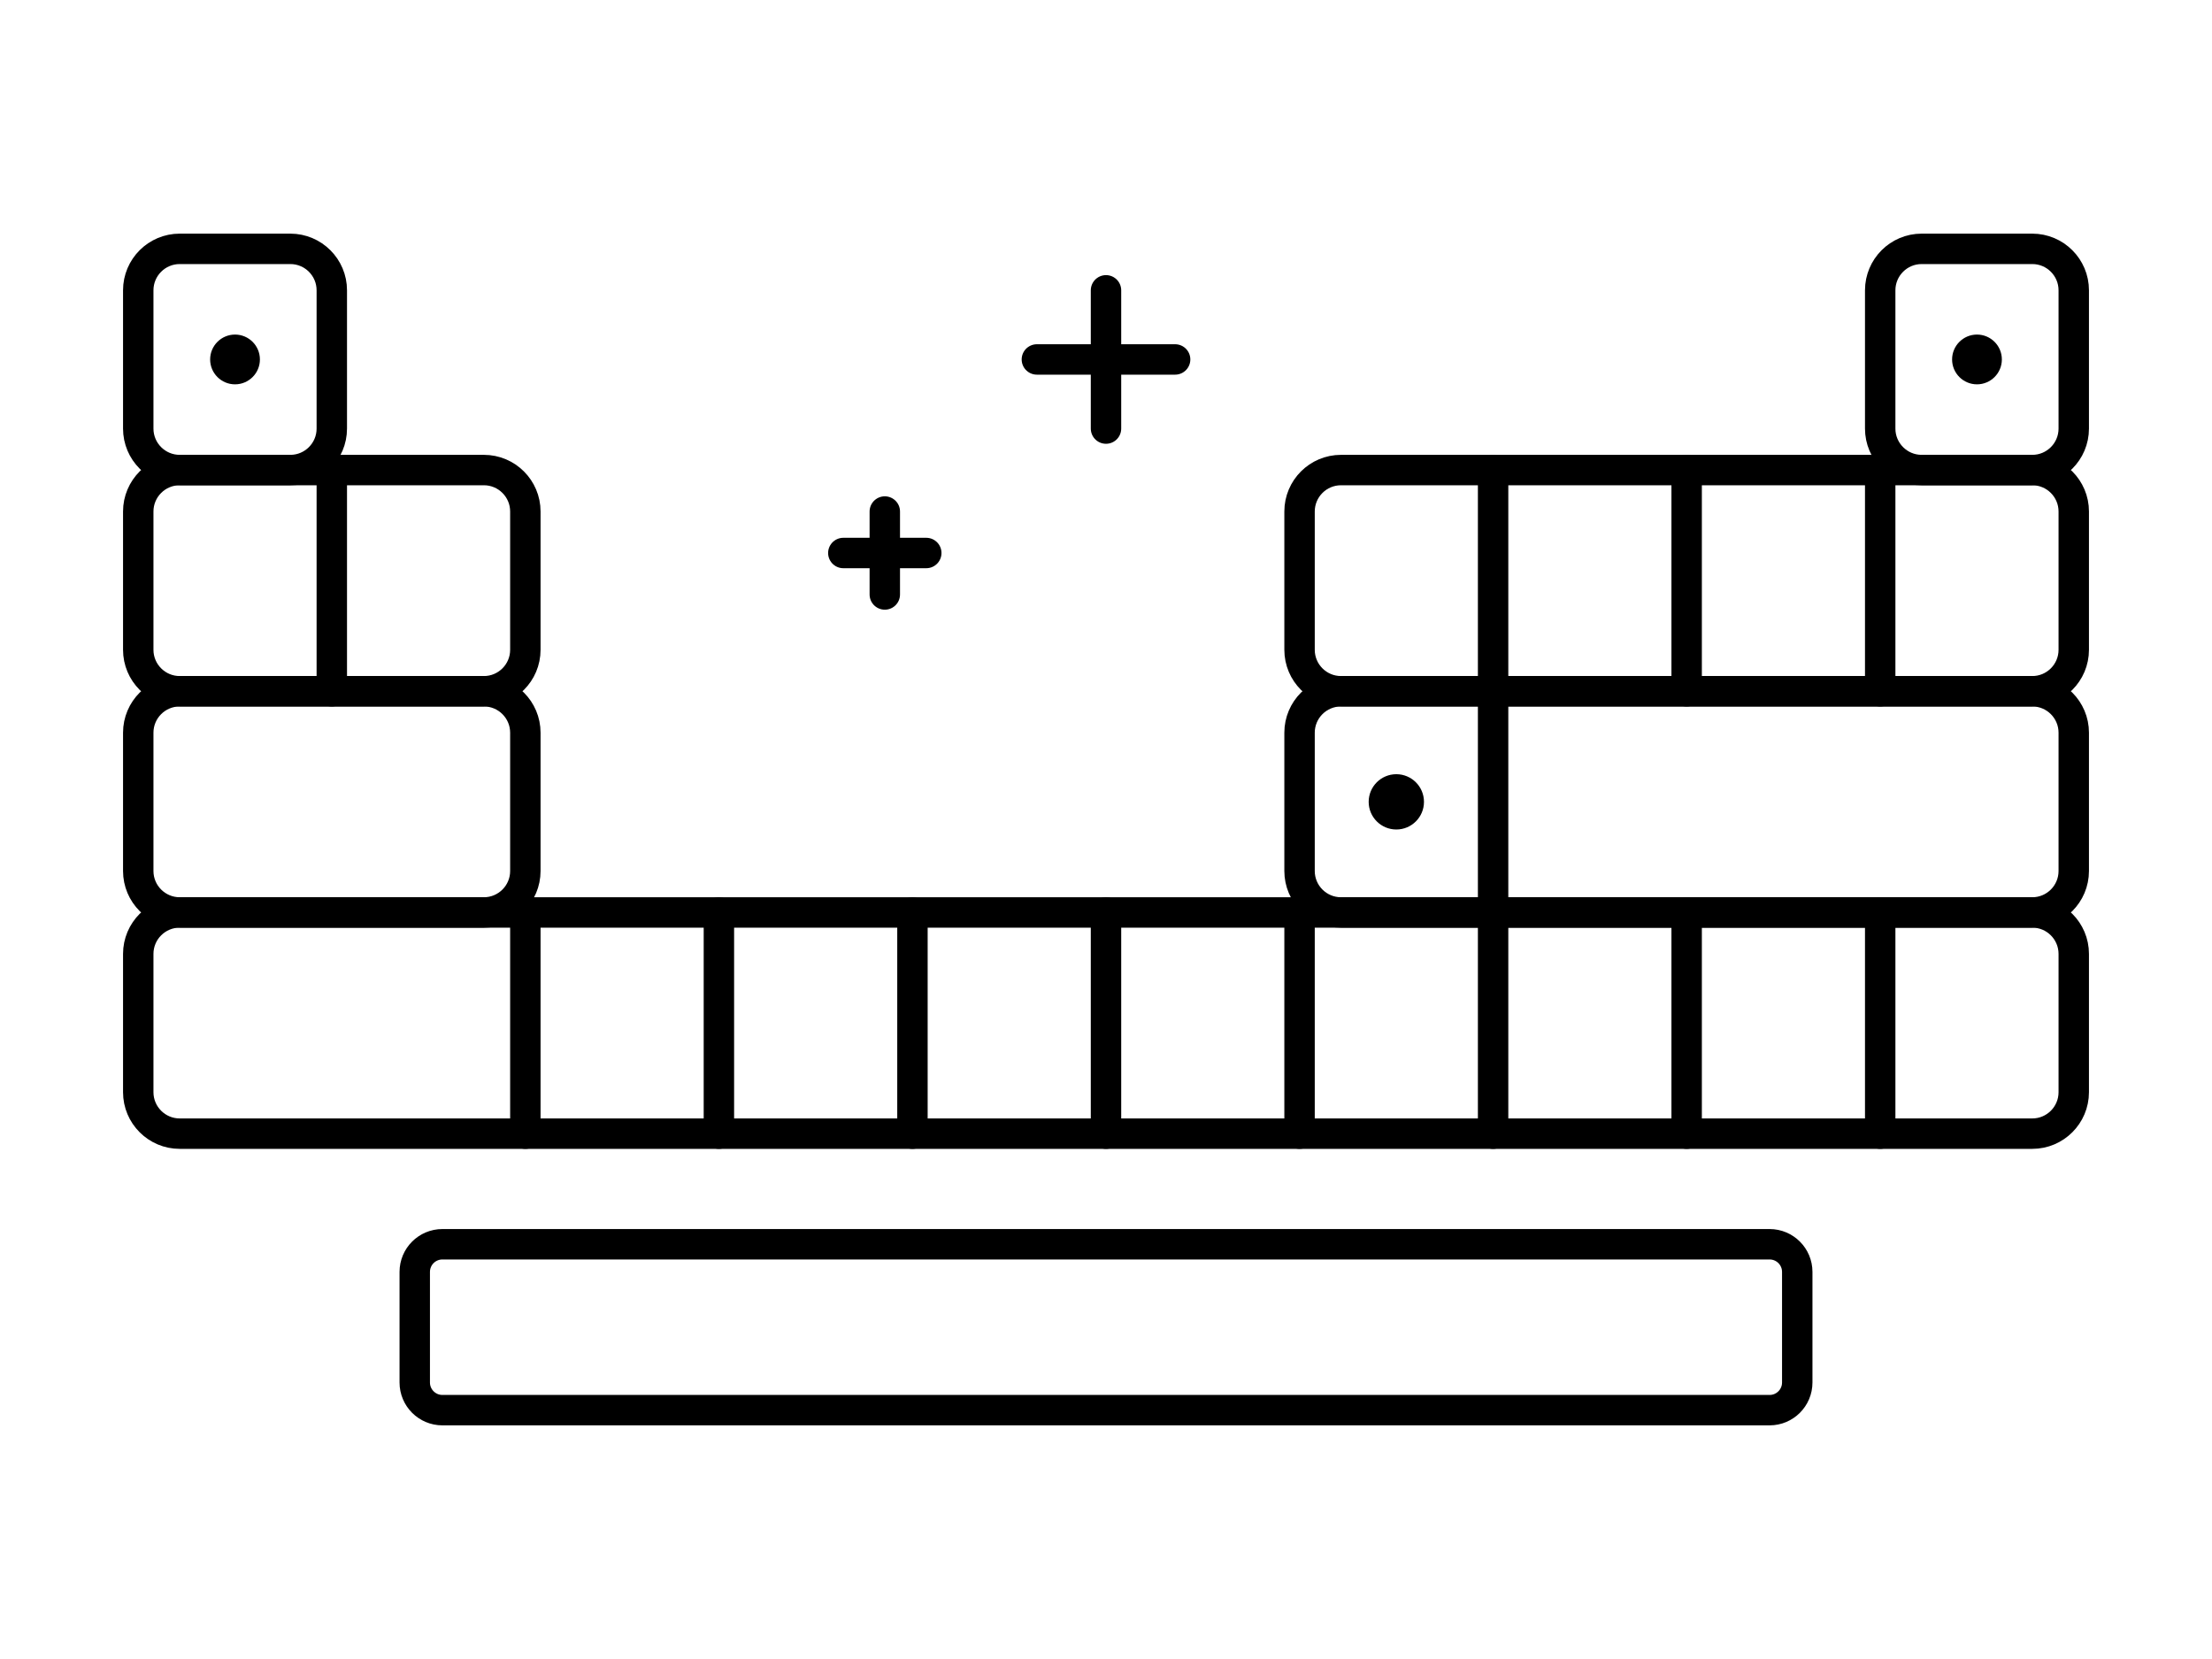
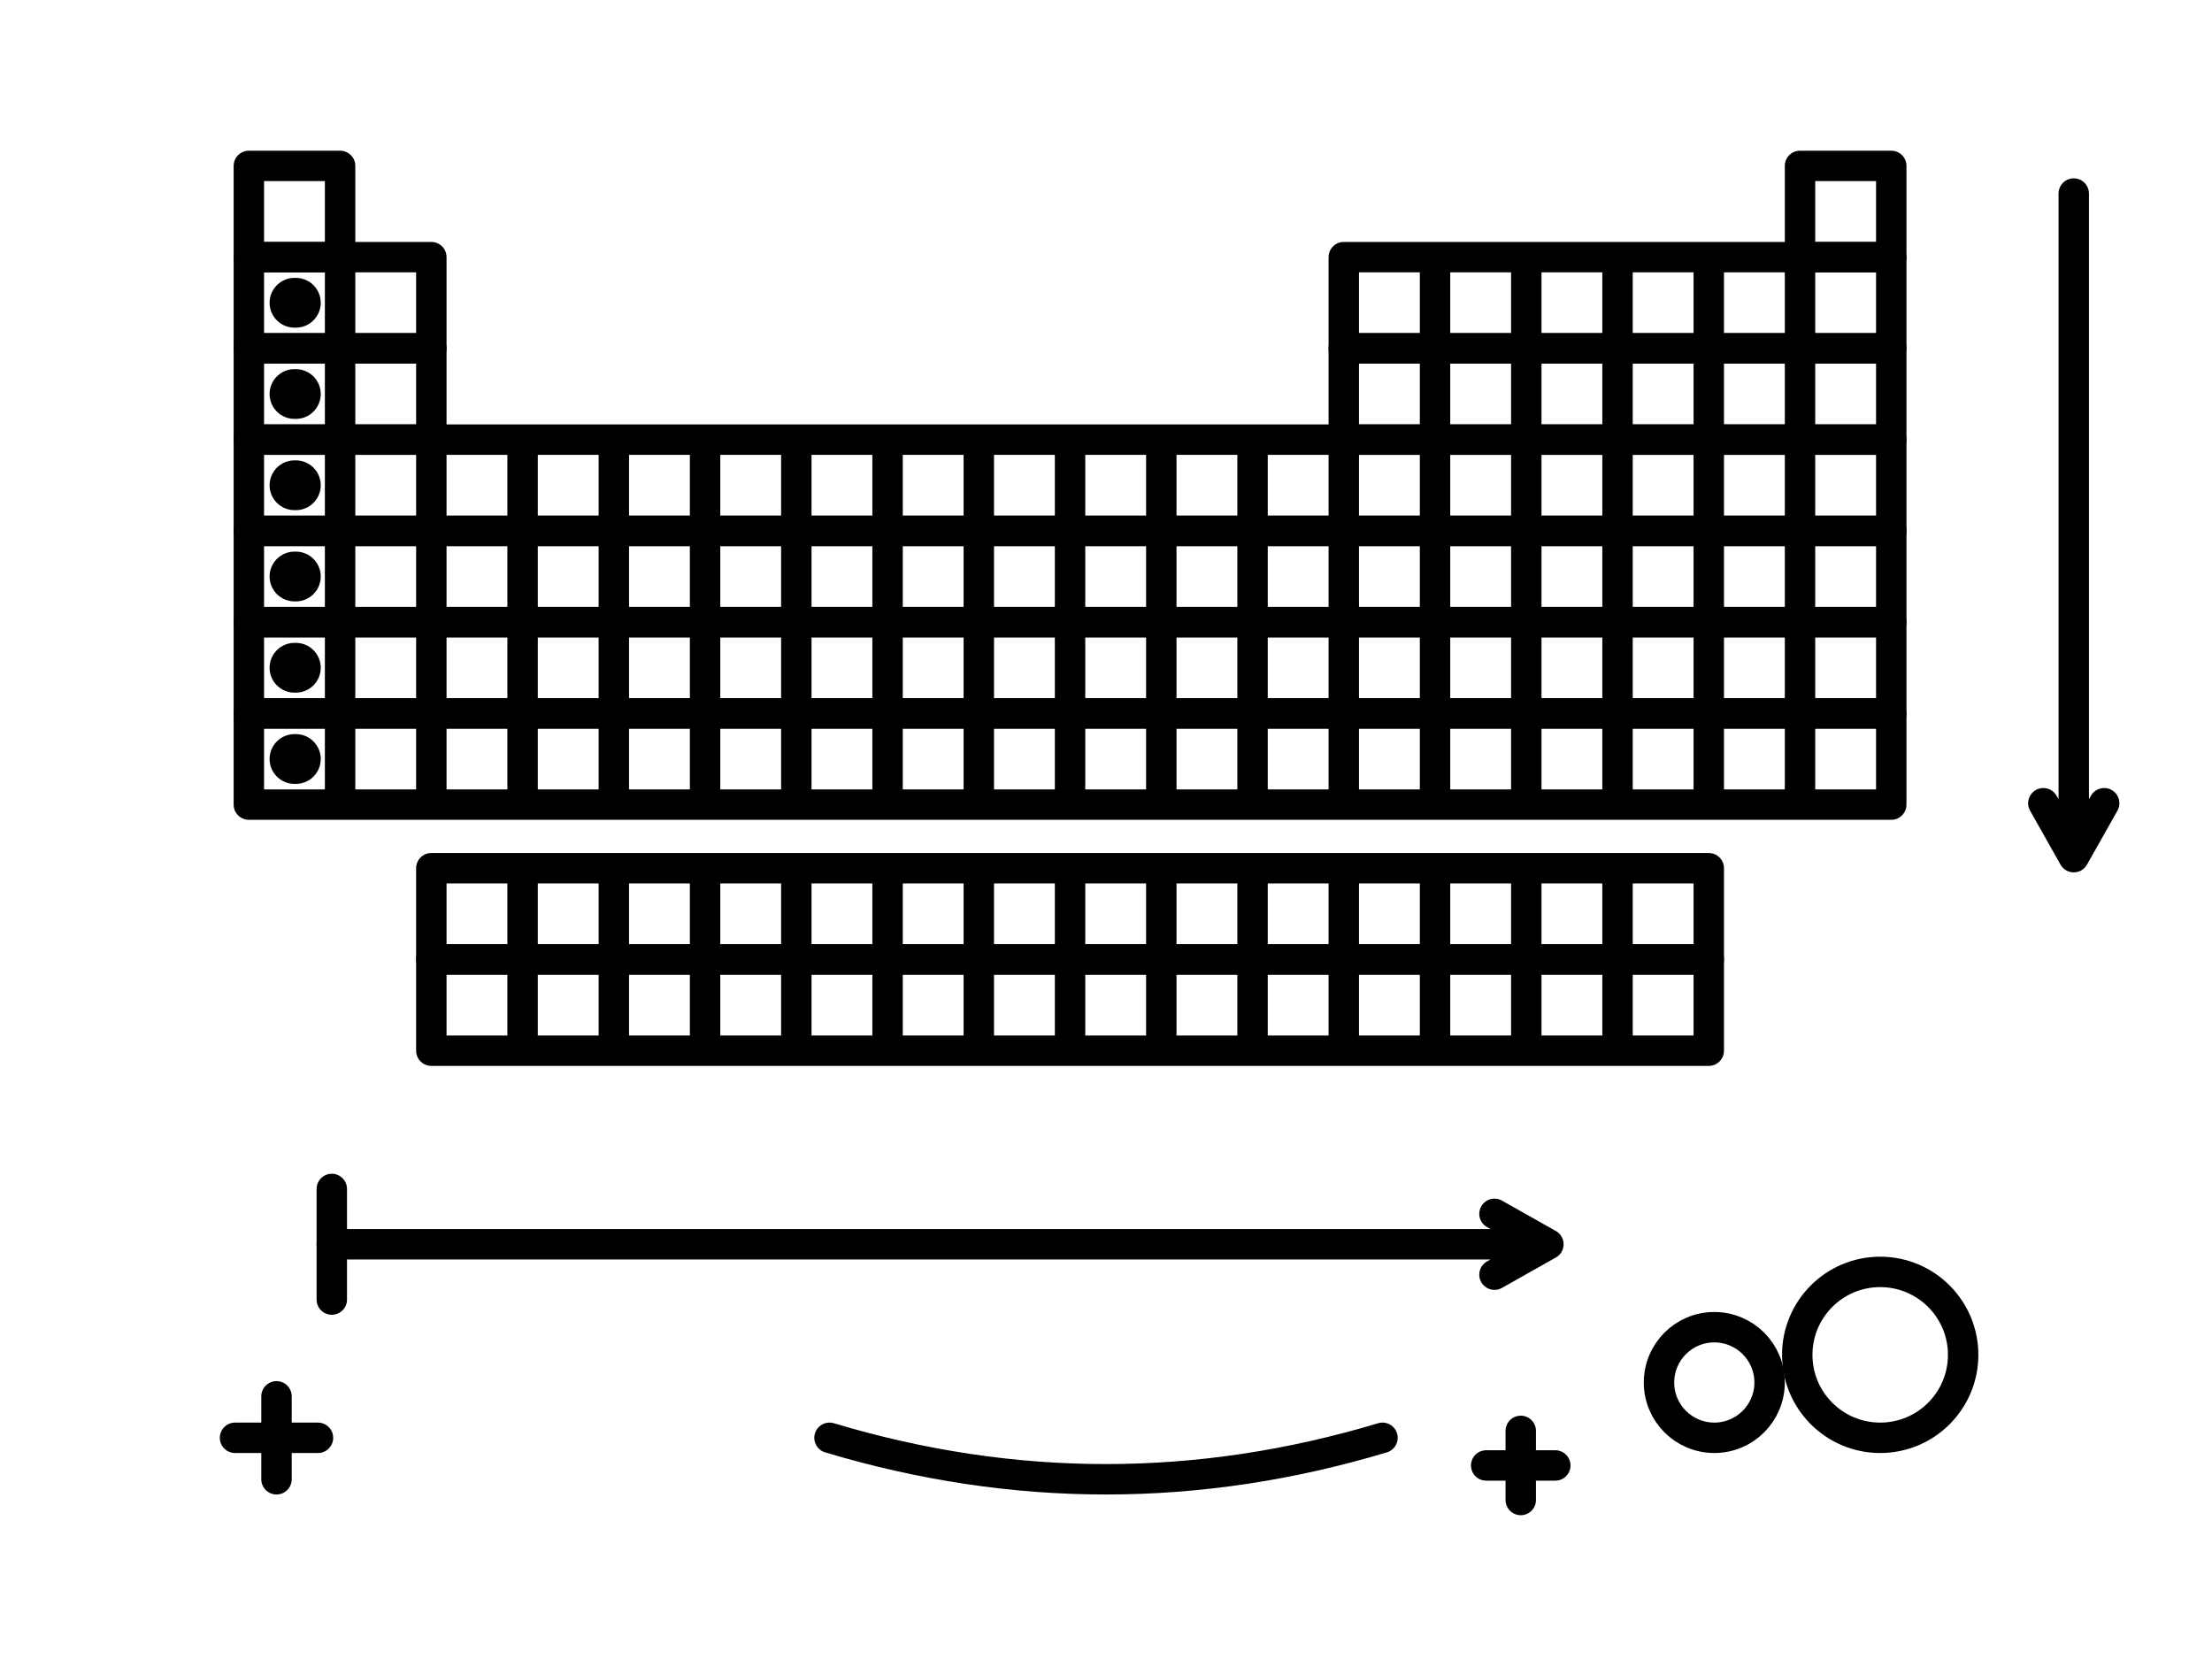
<svg xmlns="http://www.w3.org/2000/svg" viewBox="0 0 160 120" fill="none" stroke="#000" stroke-width="2.2" stroke-linecap="round" stroke-linejoin="round">
-   <rect x="10" y="18" width="14" height="16" rx="3" />
-   <rect x="136" y="18" width="14" height="16" rx="3" />
-   <rect x="10" y="34" width="28" height="16" rx="3" />
-   <rect x="94" y="34" width="56" height="16" rx="3" />
-   <rect x="10" y="50" width="28" height="16" rx="3" />
-   <rect x="94" y="50" width="56" height="16" rx="3" />
-   <rect x="10" y="66" width="140" height="16" rx="3" />
-   <rect x="30" y="90" width="100" height="12" rx="2" />
-   <path d="M24 34V50M38 66V82M52 66V82M66 66V82M80 66V82M94 66V82M108 66V82M122 66V82M136 66V82" />
-   <path d="M108 34V50M122 34V50M136 34V50M108 50V66" />
-   <circle cx="17" cy="26" r="1.8" fill="#000" stroke="none" />
-   <circle cx="143" cy="26" r="1.8" fill="#000" stroke="none" />
-   <circle cx="101" cy="58" r="2" fill="#000" stroke="none" />
-   <path d="M80 21V31M75 26H85" />
-   <path d="M64 37V43M61 40H67" />
+   <path d="M18 12h6.6v6.6h-6.6z" />
+   <path d="M130.2 12h6.6v6.6h-6.6z" />
+   <path d="M18 18.6h13.2v6.6h-13.2zM24.6 18.6v6.6" />
+   <path d="M97.2 18.6h39.6v6.6h-39.6zM103.8 18.6v6.6M110.4 18.6v6.6M117 18.6v6.6M123.6 18.6v6.6M130.2 18.6v6.6" />
+   <path d="M18 25.2h13.2v6.6h-13.2zM24.6 25.2v6.6" />
+   <path d="M97.2 25.2h39.6v6.6h-39.6zM103.8 25.2v6.6M110.4 25.2v6.6M117 25.2v6.6M123.6 25.2v6.6M130.2 25.2v6.6" />
+   <path d="M18 31.8h118.8v6.6h-118.8zM24.6 31.8v6.6M31.2 31.8v6.6M37.8 31.8v6.6M44.4 31.8v6.6M51 31.8v6.6M57.6 31.8v6.6M64.2 31.8v6.6M70.8 31.8v6.6M77.4 31.8v6.6M84 31.8v6.6M90.6 31.8v6.6M97.2 31.8v6.6M103.8 31.8v6.6M110.4 31.8v6.6M117 31.8v6.6M123.6 31.8v6.6M130.2 31.8v6.6" />
+   <path d="M18 38.4h118.8v6.6h-118.8zM24.6 38.4v6.6M31.2 38.4v6.6M37.8 38.4v6.6M44.4 38.4v6.6M51 38.4v6.6M57.6 38.4v6.6M64.2 38.4v6.6M70.8 38.4v6.6M77.4 38.4v6.6M84 38.4v6.6M90.6 38.4v6.6M97.2 38.4v6.6M103.8 38.4v6.6M110.4 38.4v6.6M117 38.4v6.6M123.6 38.4v6.6M130.2 38.4v6.6" />
+   <path d="M18 45h118.8v6.6h-118.8zM24.6 45v6.6M31.2 45v6.6M37.8 45v6.6M44.4 45v6.6M51 45v6.6M57.6 45v6.6M64.2 45v6.6M70.8 45v6.6M77.4 45v6.6M84 45v6.6M90.6 45v6.6M97.2 45v6.6M103.8 45v6.6M110.4 45v6.6M117 45v6.6M123.6 45v6.6M130.2 45v6.6" />
+   <path d="M18 51.6h118.8v6.6h-118.8zM24.6 51.6v6.6M31.2 51.6v6.6M37.8 51.6v6.6M44.4 51.6v6.6M51 51.6v6.6M57.6 51.6v6.6M64.2 51.6v6.6M70.8 51.6v6.6M77.4 51.6v6.6M84 51.6v6.6M90.6 51.6v6.6M97.2 51.6v6.6M103.8 51.6v6.6M110.4 51.6v6.6M117 51.6v6.6M123.6 51.6v6.6M130.2 51.6v6.6" />
+   <path d="M31.2 62.8h92.4v6.6h-92.4zM37.8 62.8v6.6M44.4 62.8v6.6M51 62.8v6.6M57.6 62.8v6.6M64.2 62.8v6.6M70.8 62.8v6.6M77.4 62.8v6.6M84 62.8v6.6M90.6 62.8v6.6M97.2 62.8v6.6M103.8 62.8v6.6M110.4 62.8v6.6M117 62.8v6.6" />
+   <path d="M31.2 69.4h92.4v6.6h-92.4zM37.8 69.4v6.6M44.4 69.4v6.6M51 69.4v6.6M57.6 69.4v6.6M64.2 69.4v6.6M70.8 69.4v6.6M77.4 69.4v6.6M84 69.4v6.6M90.6 69.4v6.6M97.2 69.4v6.6M103.8 69.4v6.6M110.4 69.4v6.6M117 69.4v6.6" />
+   <path d="M21.3 21.9h.1M21.3 28.5h.1M21.3 35.1h.1M21.3 41.7h.1M21.3 48.3h.1M21.3 54.9h.1" stroke-width="3.6" />
+   <path d="M24 90L112 90M108.1 87.8L112 90L108.1 92.2" />
+   <path d="M24 86v8" />
+   <path d="M150 14L150 62M152.2 58.1L150 62L147.8 58.1" />
+   <circle cx="124" cy="100" r="4" />
+   <circle cx="136" cy="98" r="6" />
+   <path d="M20 101V107M17 104H23" />
+   <path d="M110 103.5V108.5M107.5 106H112.5" />
+   <path d="M60 104q20 6 40 0" />
</svg>
